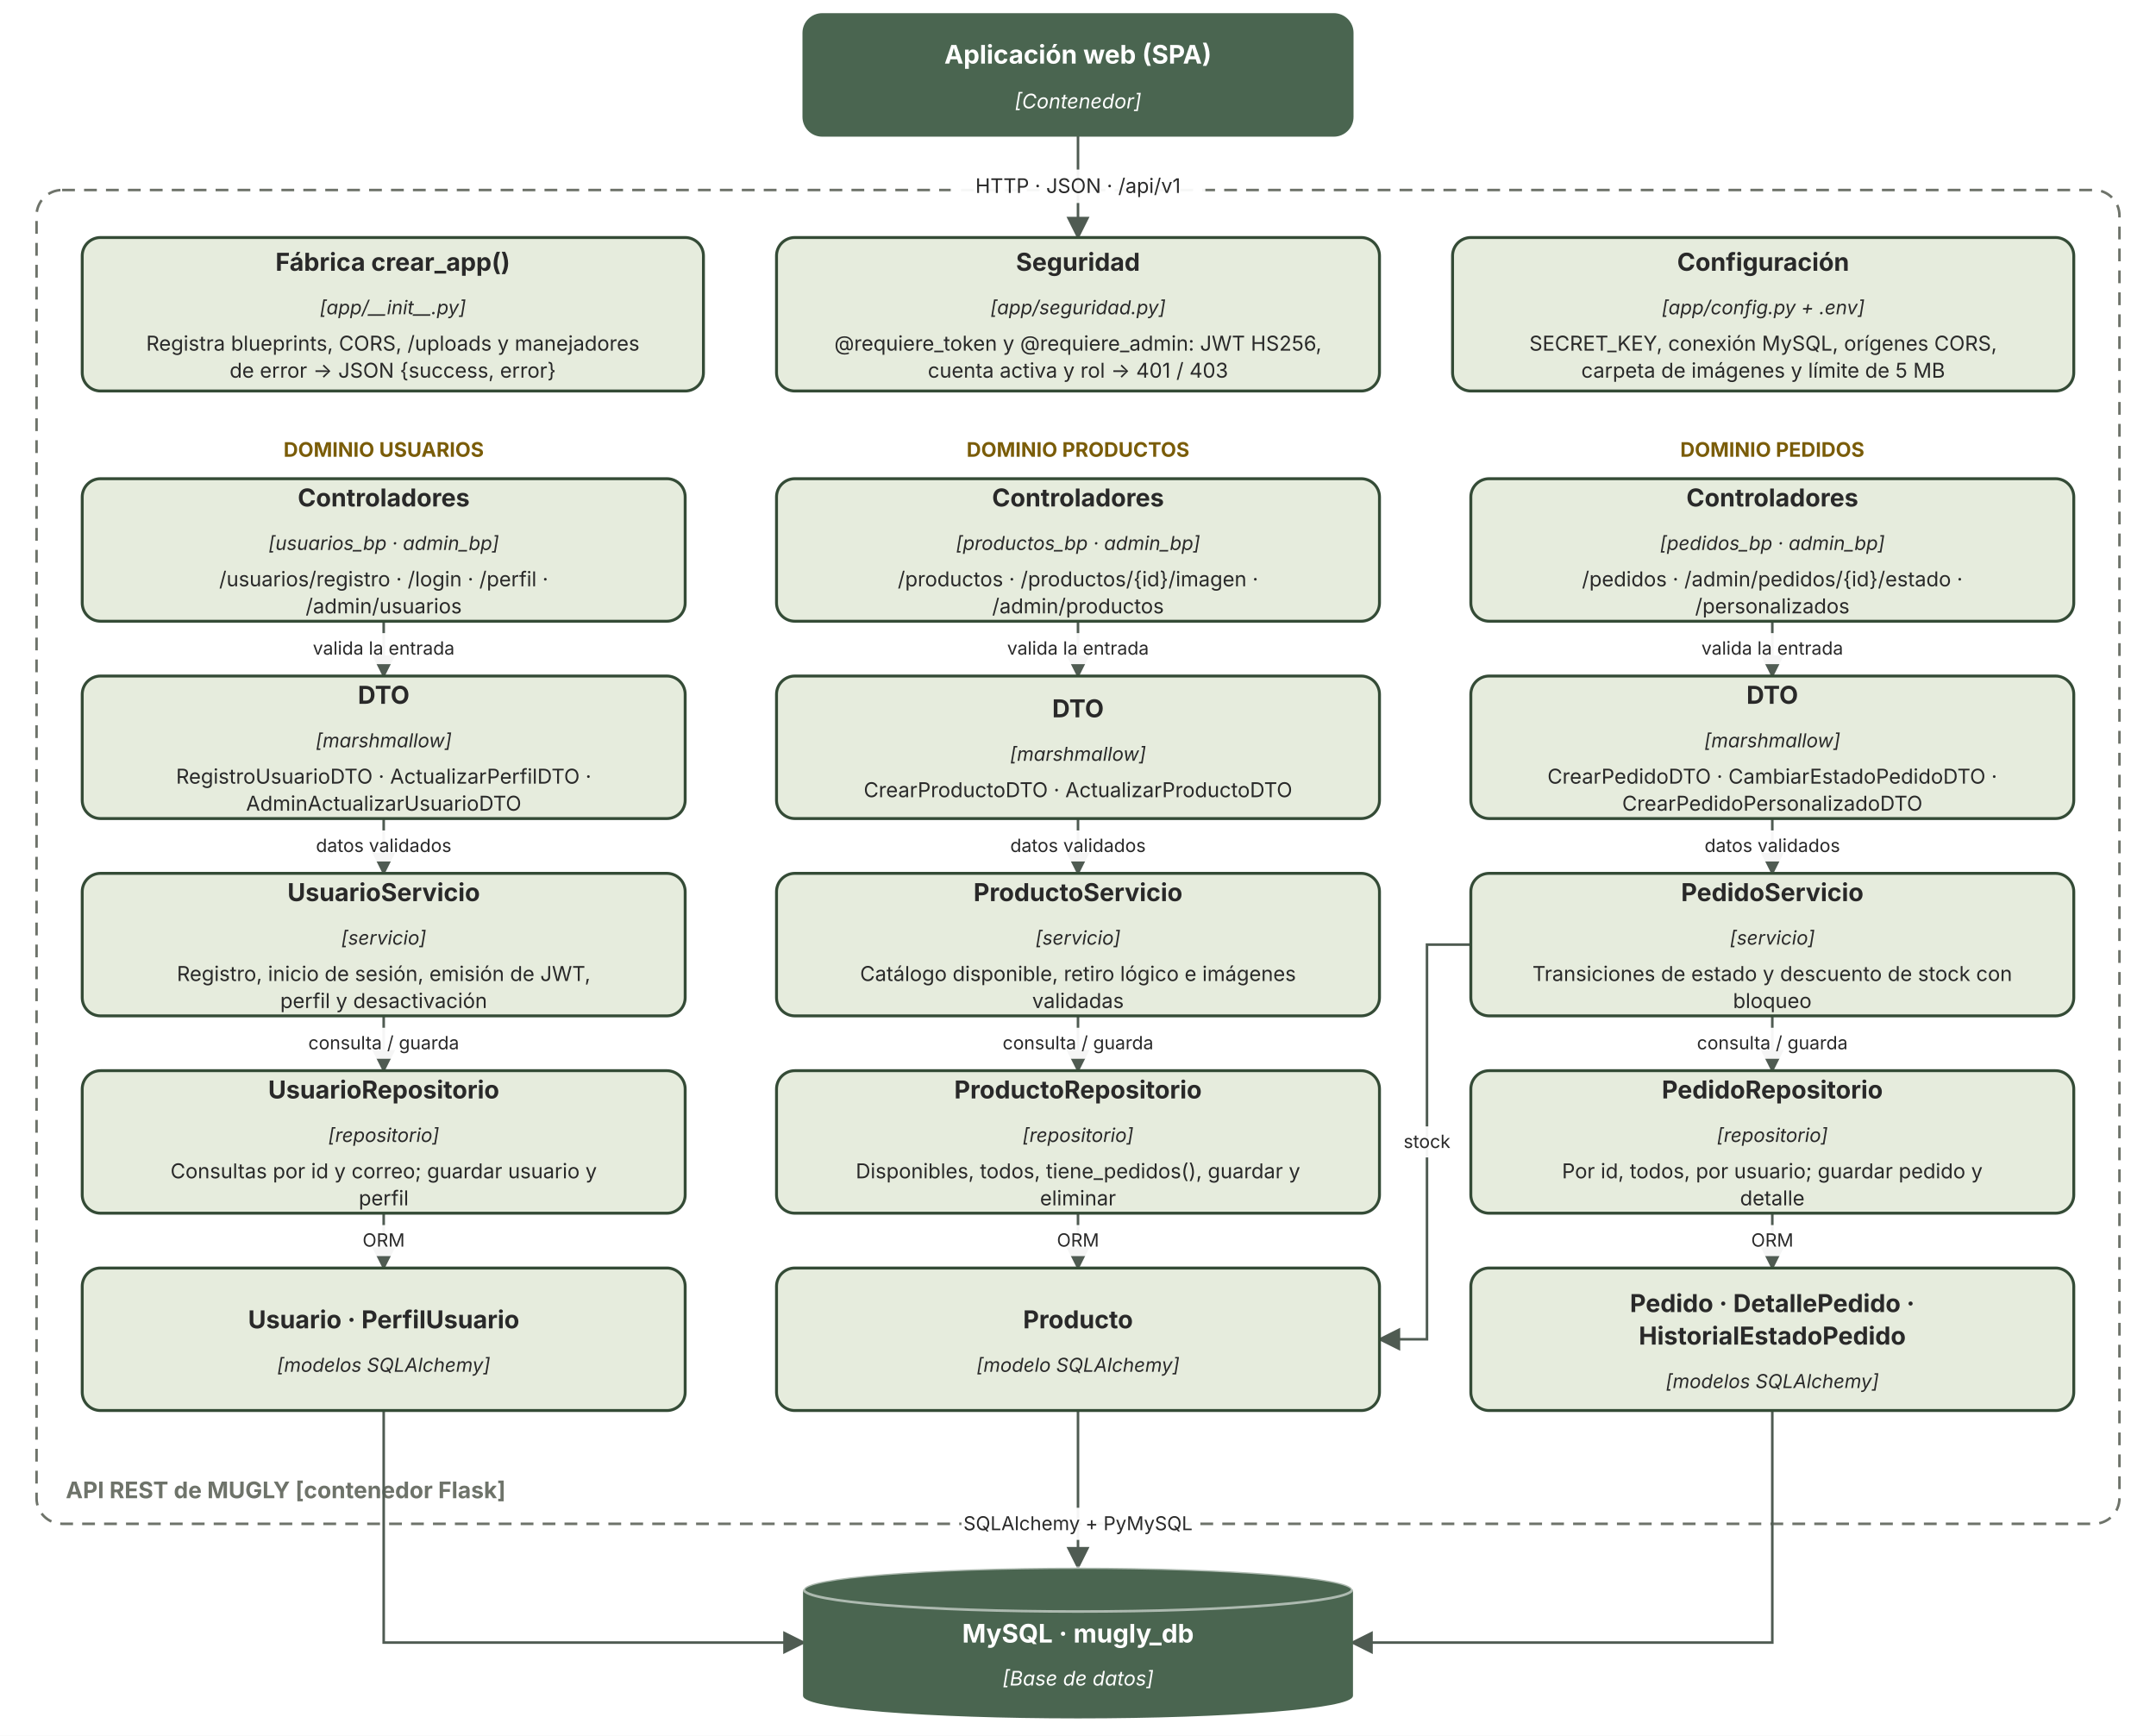
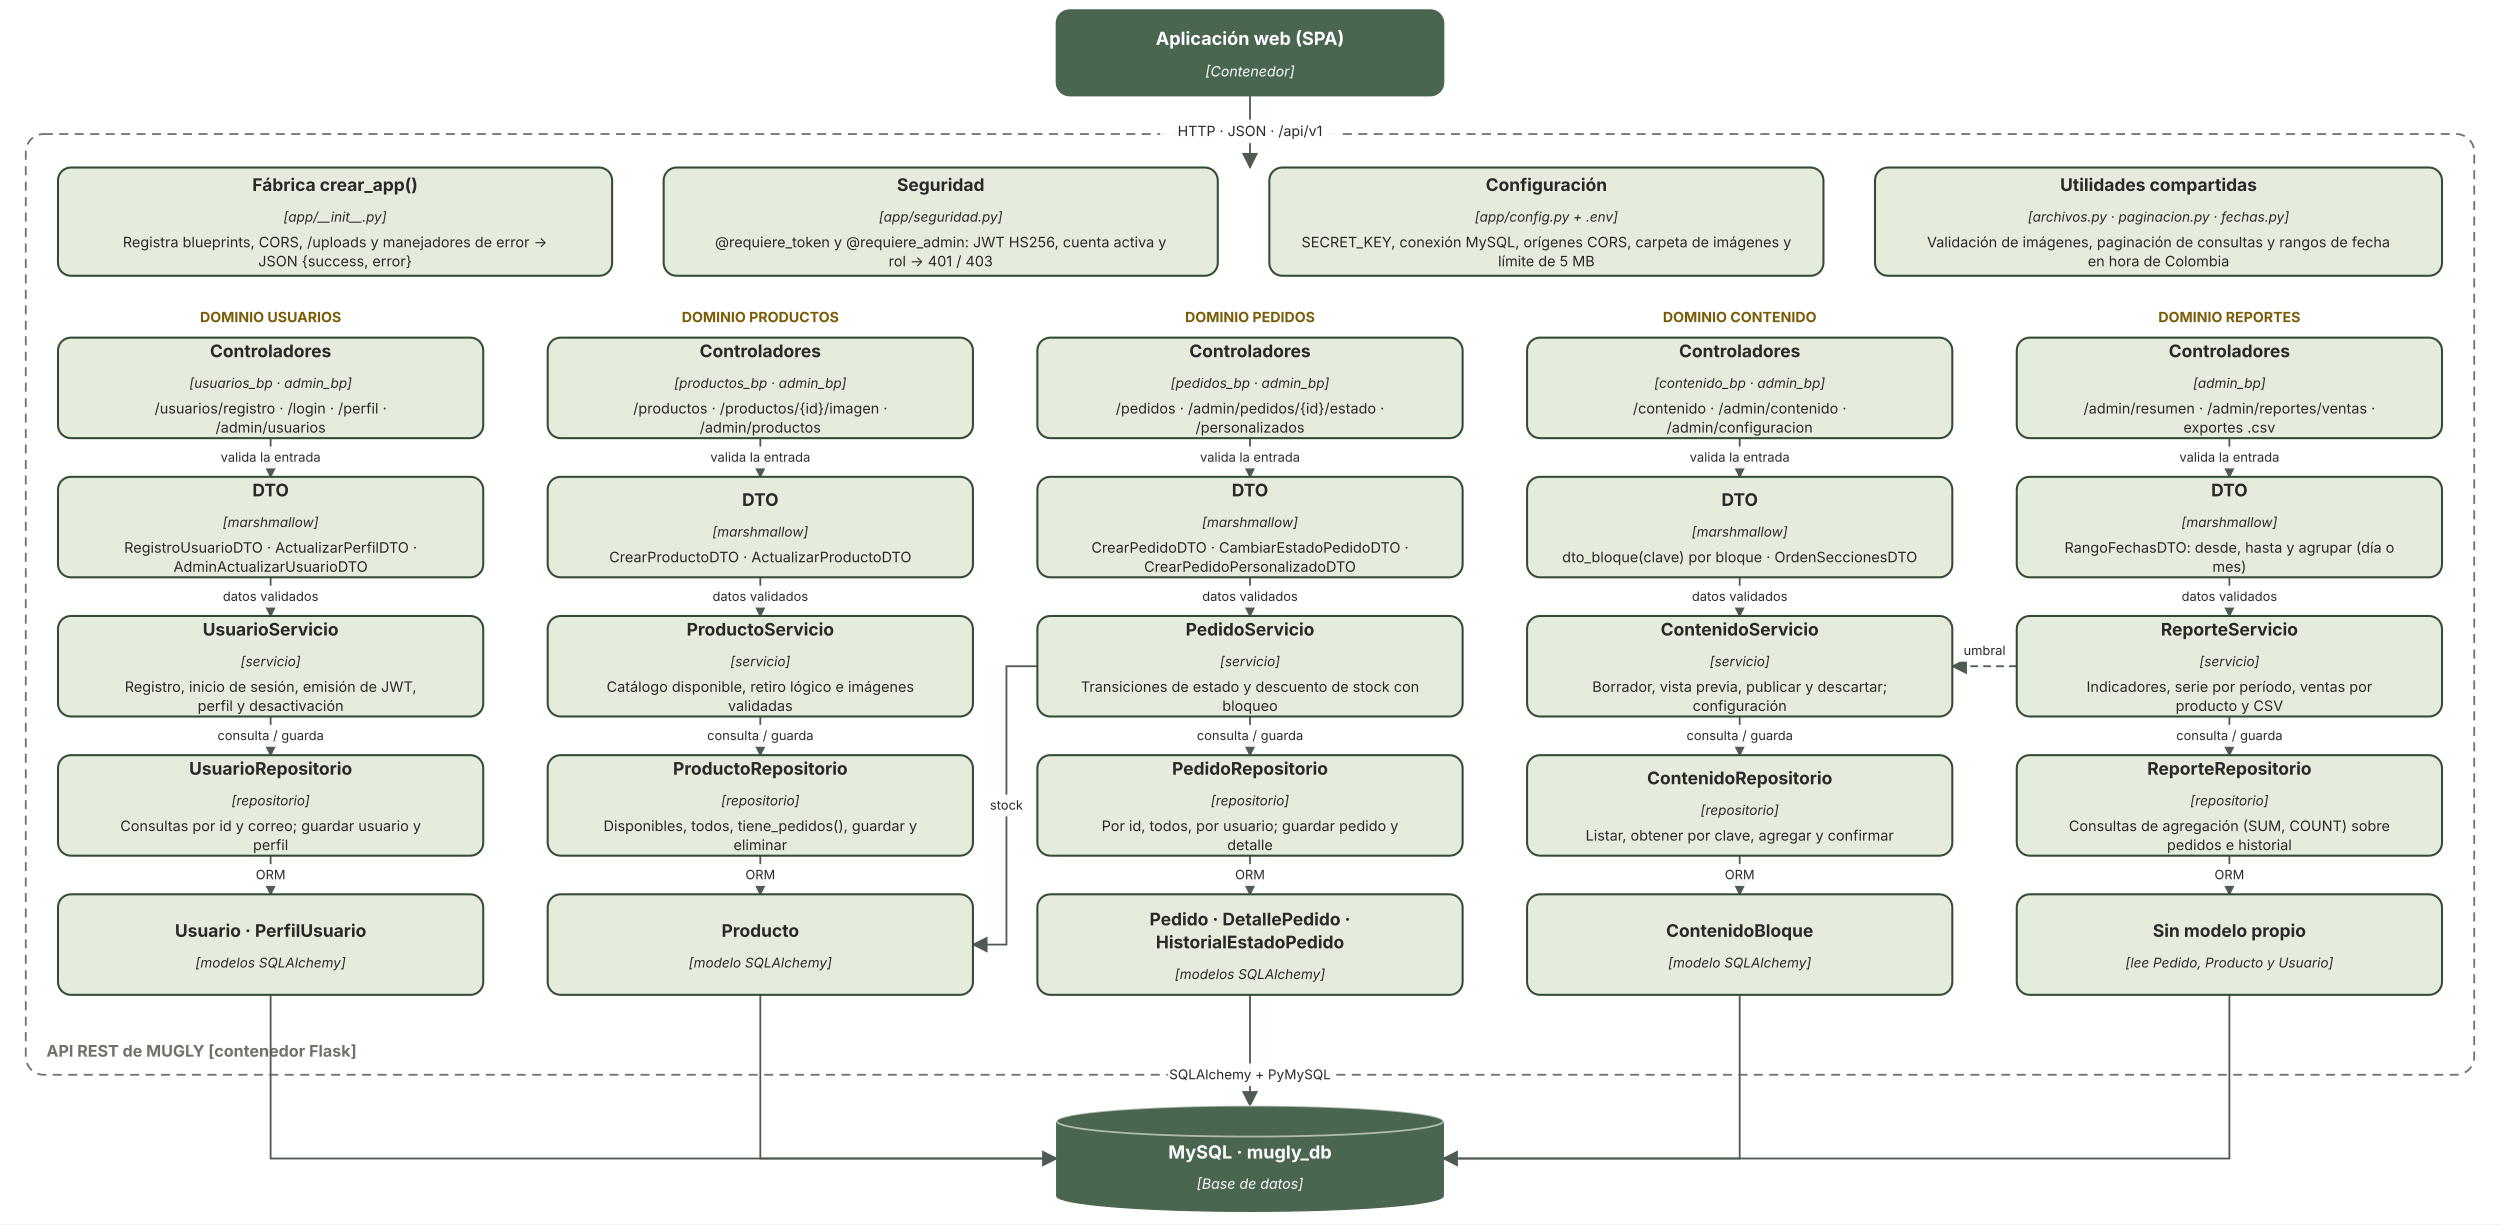
- <svg xmlns="http://www.w3.org/2000/svg" viewBox="0 0 1180 950" role="img" aria-label="C4 nivel 3: componentes de la API REST de MUGLY" font-family="Inter, 'Segoe UI', Roboto, Arial, sans-serif">
+ <svg xmlns="http://www.w3.org/2000/svg" viewBox="0 0 1940 950" role="img" aria-label="C4 nivel 3: componentes de la API REST de MUGLY" font-family="Inter, 'Segoe UI', Roboto, Arial, sans-serif">
  <defs>
    <marker id="c4_componentes-flecha" viewBox="0 0 10 10" refX="9" refY="5" markerWidth="9" markerHeight="9" orient="auto-start-reverse">
      <path d="M0,0 L10,5 L0,10 z" fill="#4F5B52" />
    </marker>
    <marker id="c4_componentes-abierta" viewBox="0 0 10 10" refX="9" refY="5" markerWidth="10" markerHeight="10" orient="auto-start-reverse">
      <path d="M0,0 L10,5 L0,10" fill="none" stroke="#4F5B52" stroke-width="1.3" />
    </marker>
    <marker id="c4_componentes-rombo" viewBox="0 0 16 10" refX="1" refY="5" markerWidth="16" markerHeight="10" orient="auto-start-reverse">
      <path d="M1,5 L8,1 L15,5 L8,9 z" fill="#4F5B52" />
    </marker>
  </defs>
-   <rect width="1180" height="950" fill="#FFFFFF" />
-   <rect x="20" y="104" width="1140" height="730" rx="14" fill="none" stroke="#6E736A" stroke-width="1.4" stroke-dasharray="7 5" />
+   <rect width="1940" height="950" fill="#FFFFFF" />
+   <rect x="20" y="104" width="1900" height="730" rx="14" fill="none" stroke="#6E736A" stroke-width="1.4" stroke-dasharray="7 5" />
  <text x="36.0" y="820.0" font-family="Inter, 'Segoe UI', Roboto, Arial, sans-serif" font-size="12.5" font-weight="700" fill="#6E736A" text-anchor="start">API REST de MUGLY [contenedor Flask]</text>
  <path d="M210.0,340 L210.0,370" fill="none" stroke="#4F5B52" stroke-width="1.4" marker-end="url(#c4_componentes-flecha)" />
  <path d="M210.0,448 L210.0,478" fill="none" stroke="#4F5B52" stroke-width="1.4" marker-end="url(#c4_componentes-flecha)" />
  <path d="M210.0,556 L210.0,586" fill="none" stroke="#4F5B52" stroke-width="1.4" marker-end="url(#c4_componentes-flecha)" />
  <path d="M210.0,664 L210.0,694" fill="none" stroke="#4F5B52" stroke-width="1.4" marker-end="url(#c4_componentes-flecha)" />
  <path d="M590.0,340 L590.0,370" fill="none" stroke="#4F5B52" stroke-width="1.4" marker-end="url(#c4_componentes-flecha)" />
  <path d="M590.0,448 L590.0,478" fill="none" stroke="#4F5B52" stroke-width="1.4" marker-end="url(#c4_componentes-flecha)" />
  <path d="M590.0,556 L590.0,586" fill="none" stroke="#4F5B52" stroke-width="1.4" marker-end="url(#c4_componentes-flecha)" />
  <path d="M590.0,664 L590.0,694" fill="none" stroke="#4F5B52" stroke-width="1.4" marker-end="url(#c4_componentes-flecha)" />
  <path d="M970.0,340 L970.0,370" fill="none" stroke="#4F5B52" stroke-width="1.4" marker-end="url(#c4_componentes-flecha)" />
  <path d="M970.0,448 L970.0,478" fill="none" stroke="#4F5B52" stroke-width="1.4" marker-end="url(#c4_componentes-flecha)" />
  <path d="M970.0,556 L970.0,586" fill="none" stroke="#4F5B52" stroke-width="1.4" marker-end="url(#c4_componentes-flecha)" />
  <path d="M970.0,664 L970.0,694" fill="none" stroke="#4F5B52" stroke-width="1.4" marker-end="url(#c4_componentes-flecha)" />
+   <path d="M1350.0,340 L1350.0,370" fill="none" stroke="#4F5B52" stroke-width="1.4" marker-end="url(#c4_componentes-flecha)" />
+   <path d="M1350.0,448 L1350.0,478" fill="none" stroke="#4F5B52" stroke-width="1.4" marker-end="url(#c4_componentes-flecha)" />
+   <path d="M1350.0,556 L1350.0,586" fill="none" stroke="#4F5B52" stroke-width="1.4" marker-end="url(#c4_componentes-flecha)" />
+   <path d="M1350.0,664 L1350.0,694" fill="none" stroke="#4F5B52" stroke-width="1.4" marker-end="url(#c4_componentes-flecha)" />
+   <path d="M1730.0,340 L1730.0,370" fill="none" stroke="#4F5B52" stroke-width="1.4" marker-end="url(#c4_componentes-flecha)" />
+   <path d="M1730.0,448 L1730.0,478" fill="none" stroke="#4F5B52" stroke-width="1.4" marker-end="url(#c4_componentes-flecha)" />
+   <path d="M1730.0,556 L1730.0,586" fill="none" stroke="#4F5B52" stroke-width="1.4" marker-end="url(#c4_componentes-flecha)" />
+   <path d="M1730.0,664 L1730.0,694" fill="none" stroke="#4F5B52" stroke-width="1.4" marker-end="url(#c4_componentes-flecha)" />
  <path d="M805,517 L781,517 L781,733 L755,733" fill="none" stroke="#4F5B52" stroke-width="1.4" marker-end="url(#c4_componentes-flecha)" />
-   <path d="M590,74 L590,130" fill="none" stroke="#4F5B52" stroke-width="1.4" marker-end="url(#c4_componentes-flecha)" />
-   <path d="M210,772 L210,899 L440,899" fill="none" stroke="#4F5B52" stroke-width="1.4" marker-end="url(#c4_componentes-flecha)" />
-   <path d="M970,772 L970,899 L740,899" fill="none" stroke="#4F5B52" stroke-width="1.4" marker-end="url(#c4_componentes-flecha)" />
-   <path d="M590,772 L590,858" fill="none" stroke="#4F5B52" stroke-width="1.4" marker-end="url(#c4_componentes-flecha)" />
-   <rect x="440" y="8" width="300" height="66" rx="10" fill="#4A6550" stroke="#4A6550" stroke-width="1.6" />
-   <rect x="45" y="130" width="340" height="84" rx="10" fill="#E6ECDD" stroke="#344B36" stroke-width="1.6" />
-   <rect x="425" y="130" width="330" height="84" rx="10" fill="#E6ECDD" stroke="#344B36" stroke-width="1.6" />
-   <rect x="795" y="130" width="340" height="84" rx="10" fill="#E6ECDD" stroke="#344B36" stroke-width="1.6" />
+   <path d="M1565,517 L1515,517" fill="none" stroke="#4F5B52" stroke-width="1.4" stroke-dasharray="6 4" marker-end="url(#c4_componentes-flecha)" />
+   <path d="M970,74 L970,130" fill="none" stroke="#4F5B52" stroke-width="1.4" marker-end="url(#c4_componentes-flecha)" />
+   <path d="M210,772 L210,899 L820,899" fill="none" stroke="#4F5B52" stroke-width="1.4" />
+   <path d="M590,772 L590,899 L820,899" fill="none" stroke="#4F5B52" stroke-width="1.4" marker-end="url(#c4_componentes-flecha)" />
+   <path d="M1350,772 L1350,899 L1120,899" fill="none" stroke="#4F5B52" stroke-width="1.4" marker-end="url(#c4_componentes-flecha)" />
+   <path d="M1730,772 L1730,899 L1120,899" fill="none" stroke="#4F5B52" stroke-width="1.4" />
+   <path d="M970,772 L970,858" fill="none" stroke="#4F5B52" stroke-width="1.4" marker-end="url(#c4_componentes-flecha)" />
+   <rect x="820" y="8" width="300" height="66" rx="10" fill="#4A6550" stroke="#4A6550" stroke-width="1.6" />
+   <rect x="45" y="130" width="430" height="84" rx="10" fill="#E6ECDD" stroke="#344B36" stroke-width="1.6" />
+   <rect x="515" y="130" width="430" height="84" rx="10" fill="#E6ECDD" stroke="#344B36" stroke-width="1.6" />
+   <rect x="985" y="130" width="430" height="84" rx="10" fill="#E6ECDD" stroke="#344B36" stroke-width="1.6" />
+   <rect x="1455" y="130" width="440" height="84" rx="10" fill="#E6ECDD" stroke="#344B36" stroke-width="1.6" />
  <rect x="45" y="262" width="330" height="78" rx="10" fill="#E6ECDD" stroke="#344B36" stroke-width="1.6" />
  <rect x="45" y="370" width="330" height="78" rx="10" fill="#E6ECDD" stroke="#344B36" stroke-width="1.6" />
  <rect x="45" y="478" width="330" height="78" rx="10" fill="#E6ECDD" stroke="#344B36" stroke-width="1.6" />
  <rect x="45" y="586" width="330" height="78" rx="10" fill="#E6ECDD" stroke="#344B36" stroke-width="1.6" />
  <rect x="45" y="694" width="330" height="78" rx="10" fill="#E6ECDD" stroke="#344B36" stroke-width="1.6" />
  <rect x="425" y="262" width="330" height="78" rx="10" fill="#E6ECDD" stroke="#344B36" stroke-width="1.6" />
  <rect x="425" y="370" width="330" height="78" rx="10" fill="#E6ECDD" stroke="#344B36" stroke-width="1.6" />
  <rect x="425" y="478" width="330" height="78" rx="10" fill="#E6ECDD" stroke="#344B36" stroke-width="1.6" />
  <rect x="425" y="586" width="330" height="78" rx="10" fill="#E6ECDD" stroke="#344B36" stroke-width="1.6" />
  <rect x="425" y="694" width="330" height="78" rx="10" fill="#E6ECDD" stroke="#344B36" stroke-width="1.6" />
  <rect x="805" y="262" width="330" height="78" rx="10" fill="#E6ECDD" stroke="#344B36" stroke-width="1.6" />
  <rect x="805" y="370" width="330" height="78" rx="10" fill="#E6ECDD" stroke="#344B36" stroke-width="1.6" />
  <rect x="805" y="478" width="330" height="78" rx="10" fill="#E6ECDD" stroke="#344B36" stroke-width="1.6" />
  <rect x="805" y="586" width="330" height="78" rx="10" fill="#E6ECDD" stroke="#344B36" stroke-width="1.6" />
  <rect x="805" y="694" width="330" height="78" rx="10" fill="#E6ECDD" stroke="#344B36" stroke-width="1.6" />
-   <path d="M440,870 a150.0,12 0 0,0 300,0 v58 a150.0,12 0 0,1 -300,0 z" fill="#4A6550" stroke="#4A6550" />
-   <ellipse cx="590.0" cy="870" rx="150.0" ry="12" fill="#4A6550" stroke="#FFFFFF" stroke-opacity=".55" stroke-width="1.4" />
-   <text x="590.0" y="34.8" font-family="Inter, 'Segoe UI', Roboto, Arial, sans-serif" font-size="14" font-weight="700" fill="#FFFFFF" text-anchor="middle">Aplicación web (SPA)</text>
-   <text x="590.0" y="59.3" font-family="Inter, 'Segoe UI', Roboto, Arial, sans-serif" font-size="11" font-weight="400" fill="#FFFFFF" text-anchor="middle" font-style="italic">[Contenedor]</text>
-   <text x="215.0" y="148.2" font-family="Inter, 'Segoe UI', Roboto, Arial, sans-serif" font-size="13.5" font-weight="700" fill="#292929" text-anchor="middle">Fábrica crear_app()</text>
-   <text x="215.0" y="172.0" font-family="Inter, 'Segoe UI', Roboto, Arial, sans-serif" font-size="10.5" font-weight="400" fill="#292929" text-anchor="middle" font-style="italic">[app/__init__.py]</text>
-   <text x="215.0" y="191.9" font-family="Inter, 'Segoe UI', Roboto, Arial, sans-serif" font-size="11.2" font-weight="400" fill="#292929" text-anchor="middle">Registra blueprints, CORS, /uploads y manejadores</text>
-   <text x="215.0" y="206.7" font-family="Inter, 'Segoe UI', Roboto, Arial, sans-serif" font-size="11.2" font-weight="400" fill="#292929" text-anchor="middle">de error → JSON {success, error}</text>
-   <text x="590.0" y="148.2" font-family="Inter, 'Segoe UI', Roboto, Arial, sans-serif" font-size="13.5" font-weight="700" fill="#292929" text-anchor="middle">Seguridad</text>
-   <text x="590.0" y="172.0" font-family="Inter, 'Segoe UI', Roboto, Arial, sans-serif" font-size="10.5" font-weight="400" fill="#292929" text-anchor="middle" font-style="italic">[app/seguridad.py]</text>
-   <text x="590.0" y="191.9" font-family="Inter, 'Segoe UI', Roboto, Arial, sans-serif" font-size="11.2" font-weight="400" fill="#292929" text-anchor="middle">@requiere_token y @requiere_admin: JWT HS256,</text>
-   <text x="590.0" y="206.7" font-family="Inter, 'Segoe UI', Roboto, Arial, sans-serif" font-size="11.2" font-weight="400" fill="#292929" text-anchor="middle">cuenta activa y rol → 401 / 403</text>
-   <text x="965.0" y="148.2" font-family="Inter, 'Segoe UI', Roboto, Arial, sans-serif" font-size="13.5" font-weight="700" fill="#292929" text-anchor="middle">Configuración</text>
-   <text x="965.0" y="172.0" font-family="Inter, 'Segoe UI', Roboto, Arial, sans-serif" font-size="10.5" font-weight="400" fill="#292929" text-anchor="middle" font-style="italic">[app/config.py + .env]</text>
-   <text x="965.0" y="191.9" font-family="Inter, 'Segoe UI', Roboto, Arial, sans-serif" font-size="11.2" font-weight="400" fill="#292929" text-anchor="middle">SECRET_KEY, conexión MySQL, orígenes CORS,</text>
-   <text x="965.0" y="206.7" font-family="Inter, 'Segoe UI', Roboto, Arial, sans-serif" font-size="11.2" font-weight="400" fill="#292929" text-anchor="middle">carpeta de imágenes y límite de 5 MB</text>
+   <rect x="1185" y="262" width="330" height="78" rx="10" fill="#E6ECDD" stroke="#344B36" stroke-width="1.6" />
+   <rect x="1185" y="370" width="330" height="78" rx="10" fill="#E6ECDD" stroke="#344B36" stroke-width="1.6" />
+   <rect x="1185" y="478" width="330" height="78" rx="10" fill="#E6ECDD" stroke="#344B36" stroke-width="1.6" />
+   <rect x="1185" y="586" width="330" height="78" rx="10" fill="#E6ECDD" stroke="#344B36" stroke-width="1.6" />
+   <rect x="1185" y="694" width="330" height="78" rx="10" fill="#E6ECDD" stroke="#344B36" stroke-width="1.6" />
+   <rect x="1565" y="262" width="330" height="78" rx="10" fill="#E6ECDD" stroke="#344B36" stroke-width="1.6" />
+   <rect x="1565" y="370" width="330" height="78" rx="10" fill="#E6ECDD" stroke="#344B36" stroke-width="1.6" />
+   <rect x="1565" y="478" width="330" height="78" rx="10" fill="#E6ECDD" stroke="#344B36" stroke-width="1.6" />
+   <rect x="1565" y="586" width="330" height="78" rx="10" fill="#E6ECDD" stroke="#344B36" stroke-width="1.6" />
+   <rect x="1565" y="694" width="330" height="78" rx="10" fill="#E6ECDD" stroke="#344B36" stroke-width="1.6" />
+   <path d="M820,870 a150.0,12 0 0,0 300,0 v58 a150.0,12 0 0,1 -300,0 z" fill="#4A6550" stroke="#4A6550" />
+   <ellipse cx="970.0" cy="870" rx="150.0" ry="12" fill="#4A6550" stroke="#FFFFFF" stroke-opacity=".55" stroke-width="1.4" />
+   <text x="970.0" y="34.8" font-family="Inter, 'Segoe UI', Roboto, Arial, sans-serif" font-size="14" font-weight="700" fill="#FFFFFF" text-anchor="middle">Aplicación web (SPA)</text>
+   <text x="970.0" y="59.3" font-family="Inter, 'Segoe UI', Roboto, Arial, sans-serif" font-size="11" font-weight="400" fill="#FFFFFF" text-anchor="middle" font-style="italic">[Contenedor]</text>
+   <text x="260.0" y="148.2" font-family="Inter, 'Segoe UI', Roboto, Arial, sans-serif" font-size="13.5" font-weight="700" fill="#292929" text-anchor="middle">Fábrica crear_app()</text>
+   <text x="260.0" y="172.0" font-family="Inter, 'Segoe UI', Roboto, Arial, sans-serif" font-size="10.5" font-weight="400" fill="#292929" text-anchor="middle" font-style="italic">[app/__init__.py]</text>
+   <text x="260.0" y="191.9" font-family="Inter, 'Segoe UI', Roboto, Arial, sans-serif" font-size="11.2" font-weight="400" fill="#292929" text-anchor="middle">Registra blueprints, CORS, /uploads y manejadores de error →</text>
+   <text x="260.0" y="206.7" font-family="Inter, 'Segoe UI', Roboto, Arial, sans-serif" font-size="11.2" font-weight="400" fill="#292929" text-anchor="middle">JSON {success, error}</text>
+   <text x="730.0" y="148.2" font-family="Inter, 'Segoe UI', Roboto, Arial, sans-serif" font-size="13.5" font-weight="700" fill="#292929" text-anchor="middle">Seguridad</text>
+   <text x="730.0" y="172.0" font-family="Inter, 'Segoe UI', Roboto, Arial, sans-serif" font-size="10.5" font-weight="400" fill="#292929" text-anchor="middle" font-style="italic">[app/seguridad.py]</text>
+   <text x="730.0" y="191.9" font-family="Inter, 'Segoe UI', Roboto, Arial, sans-serif" font-size="11.2" font-weight="400" fill="#292929" text-anchor="middle">@requiere_token y @requiere_admin: JWT HS256, cuenta activa y</text>
+   <text x="730.0" y="206.7" font-family="Inter, 'Segoe UI', Roboto, Arial, sans-serif" font-size="11.2" font-weight="400" fill="#292929" text-anchor="middle">rol → 401 / 403</text>
+   <text x="1200.0" y="148.2" font-family="Inter, 'Segoe UI', Roboto, Arial, sans-serif" font-size="13.5" font-weight="700" fill="#292929" text-anchor="middle">Configuración</text>
+   <text x="1200.0" y="172.0" font-family="Inter, 'Segoe UI', Roboto, Arial, sans-serif" font-size="10.5" font-weight="400" fill="#292929" text-anchor="middle" font-style="italic">[app/config.py + .env]</text>
+   <text x="1200.0" y="191.9" font-family="Inter, 'Segoe UI', Roboto, Arial, sans-serif" font-size="11.2" font-weight="400" fill="#292929" text-anchor="middle">SECRET_KEY, conexión MySQL, orígenes CORS, carpeta de imágenes y</text>
+   <text x="1200.0" y="206.7" font-family="Inter, 'Segoe UI', Roboto, Arial, sans-serif" font-size="11.2" font-weight="400" fill="#292929" text-anchor="middle">límite de 5 MB</text>
+   <text x="1675.0" y="148.2" font-family="Inter, 'Segoe UI', Roboto, Arial, sans-serif" font-size="13.5" font-weight="700" fill="#292929" text-anchor="middle">Utilidades compartidas</text>
+   <text x="1675.0" y="172.0" font-family="Inter, 'Segoe UI', Roboto, Arial, sans-serif" font-size="10.5" font-weight="400" fill="#292929" text-anchor="middle" font-style="italic">[archivos.py · paginacion.py · fechas.py]</text>
+   <text x="1675.0" y="191.9" font-family="Inter, 'Segoe UI', Roboto, Arial, sans-serif" font-size="11.2" font-weight="400" fill="#292929" text-anchor="middle">Validación de imágenes, paginación de consultas y rangos de fecha</text>
+   <text x="1675.0" y="206.7" font-family="Inter, 'Segoe UI', Roboto, Arial, sans-serif" font-size="11.2" font-weight="400" fill="#292929" text-anchor="middle">en hora de Colombia</text>
  <text x="210.0" y="250.0" font-family="Inter, 'Segoe UI', Roboto, Arial, sans-serif" font-size="11" font-weight="700" fill="#7A5C08" text-anchor="middle">DOMINIO USUARIOS</text>
  <text x="210.0" y="277.2" font-family="Inter, 'Segoe UI', Roboto, Arial, sans-serif" font-size="13.5" font-weight="700" fill="#292929" text-anchor="middle">Controladores</text>
  <text x="210.0" y="301.0" font-family="Inter, 'Segoe UI', Roboto, Arial, sans-serif" font-size="10.5" font-weight="400" fill="#292929" text-anchor="middle" font-style="italic">[usuarios_bp · admin_bp]</text>
  <text x="210.0" y="320.9" font-family="Inter, 'Segoe UI', Roboto, Arial, sans-serif" font-size="11.2" font-weight="400" fill="#292929" text-anchor="middle">/usuarios/registro · /login · /perfil ·</text>
  <text x="210.0" y="335.7" font-family="Inter, 'Segoe UI', Roboto, Arial, sans-serif" font-size="11.2" font-weight="400" fill="#292929" text-anchor="middle">/admin/usuarios</text>
  <rect x="157.4" y="346.5" width="105.2" height="17.0" rx="4" fill="#FFFFFF" fill-opacity=".94" />
  <text x="210.0" y="358.3" font-family="Inter, 'Segoe UI', Roboto, Arial, sans-serif" font-size="10" font-weight="400" fill="#292929" text-anchor="middle">valida la entrada</text>
  <text x="210.0" y="385.2" font-family="Inter, 'Segoe UI', Roboto, Arial, sans-serif" font-size="13.5" font-weight="700" fill="#292929" text-anchor="middle">DTO</text>
  <text x="210.0" y="409.0" font-family="Inter, 'Segoe UI', Roboto, Arial, sans-serif" font-size="10.5" font-weight="400" fill="#292929" text-anchor="middle" font-style="italic">[marshmallow]</text>
  <text x="210.0" y="428.9" font-family="Inter, 'Segoe UI', Roboto, Arial, sans-serif" font-size="11.2" font-weight="400" fill="#292929" text-anchor="middle">RegistroUsuarioDTO · ActualizarPerfilDTO ·</text>
  <text x="210.0" y="443.7" font-family="Inter, 'Segoe UI', Roboto, Arial, sans-serif" font-size="11.2" font-weight="400" fill="#292929" text-anchor="middle">AdminActualizarUsuarioDTO</text>
  <rect x="163.0" y="454.5" width="94.0" height="17.0" rx="4" fill="#FFFFFF" fill-opacity=".94" />
  <text x="210.0" y="466.3" font-family="Inter, 'Segoe UI', Roboto, Arial, sans-serif" font-size="10" font-weight="400" fill="#292929" text-anchor="middle">datos validados</text>
  <text x="210.0" y="493.2" font-family="Inter, 'Segoe UI', Roboto, Arial, sans-serif" font-size="13.5" font-weight="700" fill="#292929" text-anchor="middle">UsuarioServicio</text>
  <text x="210.0" y="517.0" font-family="Inter, 'Segoe UI', Roboto, Arial, sans-serif" font-size="10.5" font-weight="400" fill="#292929" text-anchor="middle" font-style="italic">[servicio]</text>
  <text x="210.0" y="536.9" font-family="Inter, 'Segoe UI', Roboto, Arial, sans-serif" font-size="11.2" font-weight="400" fill="#292929" text-anchor="middle">Registro, inicio de sesión, emisión de JWT,</text>
  <text x="210.0" y="551.7" font-family="Inter, 'Segoe UI', Roboto, Arial, sans-serif" font-size="11.2" font-weight="400" fill="#292929" text-anchor="middle">perfil y desactivación</text>
  <rect x="157.4" y="562.5" width="105.2" height="17.0" rx="4" fill="#FFFFFF" fill-opacity=".94" />
  <text x="210.0" y="574.3" font-family="Inter, 'Segoe UI', Roboto, Arial, sans-serif" font-size="10" font-weight="400" fill="#292929" text-anchor="middle">consulta / guarda</text>
  <text x="210.0" y="601.2" font-family="Inter, 'Segoe UI', Roboto, Arial, sans-serif" font-size="13.5" font-weight="700" fill="#292929" text-anchor="middle">UsuarioRepositorio</text>
  <text x="210.0" y="625.0" font-family="Inter, 'Segoe UI', Roboto, Arial, sans-serif" font-size="10.5" font-weight="400" fill="#292929" text-anchor="middle" font-style="italic">[repositorio]</text>
  <text x="210.0" y="644.9" font-family="Inter, 'Segoe UI', Roboto, Arial, sans-serif" font-size="11.2" font-weight="400" fill="#292929" text-anchor="middle">Consultas por id y correo; guardar usuario y</text>
  <text x="210.0" y="659.7" font-family="Inter, 'Segoe UI', Roboto, Arial, sans-serif" font-size="11.2" font-weight="400" fill="#292929" text-anchor="middle">perfil</text>
  <rect x="196.6" y="670.5" width="26.8" height="17.0" rx="4" fill="#FFFFFF" fill-opacity=".94" />
  <text x="210.0" y="682.3" font-family="Inter, 'Segoe UI', Roboto, Arial, sans-serif" font-size="10" font-weight="400" fill="#292929" text-anchor="middle">ORM</text>
  <text x="210.0" y="727.0" font-family="Inter, 'Segoe UI', Roboto, Arial, sans-serif" font-size="13.5" font-weight="700" fill="#292929" text-anchor="middle">Usuario · PerfilUsuario</text>
  <text x="210.0" y="750.8" font-family="Inter, 'Segoe UI', Roboto, Arial, sans-serif" font-size="10.5" font-weight="400" fill="#292929" text-anchor="middle" font-style="italic">[modelos SQLAlchemy]</text>
  <text x="590.0" y="250.0" font-family="Inter, 'Segoe UI', Roboto, Arial, sans-serif" font-size="11" font-weight="700" fill="#7A5C08" text-anchor="middle">DOMINIO PRODUCTOS</text>
  <text x="590.0" y="277.2" font-family="Inter, 'Segoe UI', Roboto, Arial, sans-serif" font-size="13.5" font-weight="700" fill="#292929" text-anchor="middle">Controladores</text>
  <text x="590.0" y="301.0" font-family="Inter, 'Segoe UI', Roboto, Arial, sans-serif" font-size="10.5" font-weight="400" fill="#292929" text-anchor="middle" font-style="italic">[productos_bp · admin_bp]</text>
  <text x="590.0" y="320.9" font-family="Inter, 'Segoe UI', Roboto, Arial, sans-serif" font-size="11.2" font-weight="400" fill="#292929" text-anchor="middle">/productos · /productos/{id}/imagen ·</text>
  <text x="590.0" y="335.7" font-family="Inter, 'Segoe UI', Roboto, Arial, sans-serif" font-size="11.2" font-weight="400" fill="#292929" text-anchor="middle">/admin/productos</text>
  <rect x="537.4" y="346.5" width="105.2" height="17.0" rx="4" fill="#FFFFFF" fill-opacity=".94" />
  <text x="590.0" y="358.3" font-family="Inter, 'Segoe UI', Roboto, Arial, sans-serif" font-size="10" font-weight="400" fill="#292929" text-anchor="middle">valida la entrada</text>
  <text x="590.0" y="392.6" font-family="Inter, 'Segoe UI', Roboto, Arial, sans-serif" font-size="13.5" font-weight="700" fill="#292929" text-anchor="middle">DTO</text>
  <text x="590.0" y="416.4" font-family="Inter, 'Segoe UI', Roboto, Arial, sans-serif" font-size="10.5" font-weight="400" fill="#292929" text-anchor="middle" font-style="italic">[marshmallow]</text>
  <text x="590.0" y="436.3" font-family="Inter, 'Segoe UI', Roboto, Arial, sans-serif" font-size="11.2" font-weight="400" fill="#292929" text-anchor="middle">CrearProductoDTO · ActualizarProductoDTO</text>
  <rect x="543.0" y="454.5" width="94.0" height="17.0" rx="4" fill="#FFFFFF" fill-opacity=".94" />
  <text x="590.0" y="466.3" font-family="Inter, 'Segoe UI', Roboto, Arial, sans-serif" font-size="10" font-weight="400" fill="#292929" text-anchor="middle">datos validados</text>
  <text x="590.0" y="493.2" font-family="Inter, 'Segoe UI', Roboto, Arial, sans-serif" font-size="13.5" font-weight="700" fill="#292929" text-anchor="middle">ProductoServicio</text>
  <text x="590.0" y="517.0" font-family="Inter, 'Segoe UI', Roboto, Arial, sans-serif" font-size="10.5" font-weight="400" fill="#292929" text-anchor="middle" font-style="italic">[servicio]</text>
  <text x="590.0" y="536.9" font-family="Inter, 'Segoe UI', Roboto, Arial, sans-serif" font-size="11.2" font-weight="400" fill="#292929" text-anchor="middle">Catálogo disponible, retiro lógico e imágenes</text>
  <text x="590.0" y="551.7" font-family="Inter, 'Segoe UI', Roboto, Arial, sans-serif" font-size="11.2" font-weight="400" fill="#292929" text-anchor="middle">validadas</text>
  <rect x="537.4" y="562.5" width="105.2" height="17.0" rx="4" fill="#FFFFFF" fill-opacity=".94" />
  <text x="590.0" y="574.3" font-family="Inter, 'Segoe UI', Roboto, Arial, sans-serif" font-size="10" font-weight="400" fill="#292929" text-anchor="middle">consulta / guarda</text>
  <text x="590.0" y="601.2" font-family="Inter, 'Segoe UI', Roboto, Arial, sans-serif" font-size="13.5" font-weight="700" fill="#292929" text-anchor="middle">ProductoRepositorio</text>
  <text x="590.0" y="625.0" font-family="Inter, 'Segoe UI', Roboto, Arial, sans-serif" font-size="10.5" font-weight="400" fill="#292929" text-anchor="middle" font-style="italic">[repositorio]</text>
  <text x="590.0" y="644.9" font-family="Inter, 'Segoe UI', Roboto, Arial, sans-serif" font-size="11.2" font-weight="400" fill="#292929" text-anchor="middle">Disponibles, todos, tiene_pedidos(), guardar y</text>
  <text x="590.0" y="659.7" font-family="Inter, 'Segoe UI', Roboto, Arial, sans-serif" font-size="11.2" font-weight="400" fill="#292929" text-anchor="middle">eliminar</text>
  <rect x="576.6" y="670.5" width="26.8" height="17.0" rx="4" fill="#FFFFFF" fill-opacity=".94" />
  <text x="590.0" y="682.3" font-family="Inter, 'Segoe UI', Roboto, Arial, sans-serif" font-size="10" font-weight="400" fill="#292929" text-anchor="middle">ORM</text>
  <text x="590.0" y="727.0" font-family="Inter, 'Segoe UI', Roboto, Arial, sans-serif" font-size="13.5" font-weight="700" fill="#292929" text-anchor="middle">Producto</text>
  <text x="590.0" y="750.8" font-family="Inter, 'Segoe UI', Roboto, Arial, sans-serif" font-size="10.5" font-weight="400" fill="#292929" text-anchor="middle" font-style="italic">[modelo SQLAlchemy]</text>
  <text x="970.0" y="250.0" font-family="Inter, 'Segoe UI', Roboto, Arial, sans-serif" font-size="11" font-weight="700" fill="#7A5C08" text-anchor="middle">DOMINIO PEDIDOS</text>
  <text x="970.0" y="277.2" font-family="Inter, 'Segoe UI', Roboto, Arial, sans-serif" font-size="13.5" font-weight="700" fill="#292929" text-anchor="middle">Controladores</text>
  <text x="970.0" y="301.0" font-family="Inter, 'Segoe UI', Roboto, Arial, sans-serif" font-size="10.5" font-weight="400" fill="#292929" text-anchor="middle" font-style="italic">[pedidos_bp · admin_bp]</text>
  <text x="970.0" y="320.9" font-family="Inter, 'Segoe UI', Roboto, Arial, sans-serif" font-size="11.2" font-weight="400" fill="#292929" text-anchor="middle">/pedidos · /admin/pedidos/{id}/estado ·</text>
  <text x="970.0" y="335.7" font-family="Inter, 'Segoe UI', Roboto, Arial, sans-serif" font-size="11.2" font-weight="400" fill="#292929" text-anchor="middle">/personalizados</text>
  <rect x="917.4" y="346.5" width="105.2" height="17.0" rx="4" fill="#FFFFFF" fill-opacity=".94" />
  <text x="970.0" y="358.3" font-family="Inter, 'Segoe UI', Roboto, Arial, sans-serif" font-size="10" font-weight="400" fill="#292929" text-anchor="middle">valida la entrada</text>
  <text x="970.0" y="385.2" font-family="Inter, 'Segoe UI', Roboto, Arial, sans-serif" font-size="13.5" font-weight="700" fill="#292929" text-anchor="middle">DTO</text>
  <text x="970.0" y="409.0" font-family="Inter, 'Segoe UI', Roboto, Arial, sans-serif" font-size="10.5" font-weight="400" fill="#292929" text-anchor="middle" font-style="italic">[marshmallow]</text>
  <text x="970.0" y="428.9" font-family="Inter, 'Segoe UI', Roboto, Arial, sans-serif" font-size="11.2" font-weight="400" fill="#292929" text-anchor="middle">CrearPedidoDTO · CambiarEstadoPedidoDTO ·</text>
  <text x="970.0" y="443.7" font-family="Inter, 'Segoe UI', Roboto, Arial, sans-serif" font-size="11.2" font-weight="400" fill="#292929" text-anchor="middle">CrearPedidoPersonalizadoDTO</text>
  <rect x="923.0" y="454.5" width="94.0" height="17.0" rx="4" fill="#FFFFFF" fill-opacity=".94" />
  <text x="970.0" y="466.3" font-family="Inter, 'Segoe UI', Roboto, Arial, sans-serif" font-size="10" font-weight="400" fill="#292929" text-anchor="middle">datos validados</text>
  <text x="970.0" y="493.2" font-family="Inter, 'Segoe UI', Roboto, Arial, sans-serif" font-size="13.5" font-weight="700" fill="#292929" text-anchor="middle">PedidoServicio</text>
  <text x="970.0" y="517.0" font-family="Inter, 'Segoe UI', Roboto, Arial, sans-serif" font-size="10.5" font-weight="400" fill="#292929" text-anchor="middle" font-style="italic">[servicio]</text>
  <text x="970.0" y="536.9" font-family="Inter, 'Segoe UI', Roboto, Arial, sans-serif" font-size="11.2" font-weight="400" fill="#292929" text-anchor="middle">Transiciones de estado y descuento de stock con</text>
  <text x="970.0" y="551.7" font-family="Inter, 'Segoe UI', Roboto, Arial, sans-serif" font-size="11.2" font-weight="400" fill="#292929" text-anchor="middle">bloqueo</text>
  <rect x="917.4" y="562.5" width="105.2" height="17.0" rx="4" fill="#FFFFFF" fill-opacity=".94" />
  <text x="970.0" y="574.3" font-family="Inter, 'Segoe UI', Roboto, Arial, sans-serif" font-size="10" font-weight="400" fill="#292929" text-anchor="middle">consulta / guarda</text>
  <text x="970.0" y="601.2" font-family="Inter, 'Segoe UI', Roboto, Arial, sans-serif" font-size="13.5" font-weight="700" fill="#292929" text-anchor="middle">PedidoRepositorio</text>
  <text x="970.0" y="625.0" font-family="Inter, 'Segoe UI', Roboto, Arial, sans-serif" font-size="10.5" font-weight="400" fill="#292929" text-anchor="middle" font-style="italic">[repositorio]</text>
  <text x="970.0" y="644.9" font-family="Inter, 'Segoe UI', Roboto, Arial, sans-serif" font-size="11.2" font-weight="400" fill="#292929" text-anchor="middle">Por id, todos, por usuario; guardar pedido y</text>
  <text x="970.0" y="659.7" font-family="Inter, 'Segoe UI', Roboto, Arial, sans-serif" font-size="11.2" font-weight="400" fill="#292929" text-anchor="middle">detalle</text>
  <rect x="956.6" y="670.5" width="26.8" height="17.0" rx="4" fill="#FFFFFF" fill-opacity=".94" />
  <text x="970.0" y="682.3" font-family="Inter, 'Segoe UI', Roboto, Arial, sans-serif" font-size="10" font-weight="400" fill="#292929" text-anchor="middle">ORM</text>
  <text x="970.0" y="718.1" font-family="Inter, 'Segoe UI', Roboto, Arial, sans-serif" font-size="13.5" font-weight="700" fill="#292929" text-anchor="middle">Pedido · DetallePedido ·</text>
  <text x="970.0" y="735.9" font-family="Inter, 'Segoe UI', Roboto, Arial, sans-serif" font-size="13.5" font-weight="700" fill="#292929" text-anchor="middle">HistorialEstadoPedido</text>
  <text x="970.0" y="759.7" font-family="Inter, 'Segoe UI', Roboto, Arial, sans-serif" font-size="10.5" font-weight="400" fill="#292929" text-anchor="middle" font-style="italic">[modelos SQLAlchemy]</text>
+   <text x="1350.0" y="250.0" font-family="Inter, 'Segoe UI', Roboto, Arial, sans-serif" font-size="11" font-weight="700" fill="#7A5C08" text-anchor="middle">DOMINIO CONTENIDO</text>
+   <text x="1350.0" y="277.2" font-family="Inter, 'Segoe UI', Roboto, Arial, sans-serif" font-size="13.5" font-weight="700" fill="#292929" text-anchor="middle">Controladores</text>
+   <text x="1350.0" y="301.0" font-family="Inter, 'Segoe UI', Roboto, Arial, sans-serif" font-size="10.5" font-weight="400" fill="#292929" text-anchor="middle" font-style="italic">[contenido_bp · admin_bp]</text>
+   <text x="1350.0" y="320.9" font-family="Inter, 'Segoe UI', Roboto, Arial, sans-serif" font-size="11.2" font-weight="400" fill="#292929" text-anchor="middle">/contenido · /admin/contenido ·</text>
+   <text x="1350.0" y="335.7" font-family="Inter, 'Segoe UI', Roboto, Arial, sans-serif" font-size="11.2" font-weight="400" fill="#292929" text-anchor="middle">/admin/configuracion</text>
+   <rect x="1297.4" y="346.5" width="105.2" height="17.0" rx="4" fill="#FFFFFF" fill-opacity=".94" />
+   <text x="1350.0" y="358.3" font-family="Inter, 'Segoe UI', Roboto, Arial, sans-serif" font-size="10" font-weight="400" fill="#292929" text-anchor="middle">valida la entrada</text>
+   <text x="1350.0" y="392.6" font-family="Inter, 'Segoe UI', Roboto, Arial, sans-serif" font-size="13.5" font-weight="700" fill="#292929" text-anchor="middle">DTO</text>
+   <text x="1350.0" y="416.4" font-family="Inter, 'Segoe UI', Roboto, Arial, sans-serif" font-size="10.5" font-weight="400" fill="#292929" text-anchor="middle" font-style="italic">[marshmallow]</text>
+   <text x="1350.0" y="436.3" font-family="Inter, 'Segoe UI', Roboto, Arial, sans-serif" font-size="11.2" font-weight="400" fill="#292929" text-anchor="middle">dto_bloque(clave) por bloque · OrdenSeccionesDTO</text>
+   <rect x="1303.0" y="454.5" width="94.0" height="17.0" rx="4" fill="#FFFFFF" fill-opacity=".94" />
+   <text x="1350.0" y="466.3" font-family="Inter, 'Segoe UI', Roboto, Arial, sans-serif" font-size="10" font-weight="400" fill="#292929" text-anchor="middle">datos validados</text>
+   <text x="1350.0" y="493.2" font-family="Inter, 'Segoe UI', Roboto, Arial, sans-serif" font-size="13.5" font-weight="700" fill="#292929" text-anchor="middle">ContenidoServicio</text>
+   <text x="1350.0" y="517.0" font-family="Inter, 'Segoe UI', Roboto, Arial, sans-serif" font-size="10.5" font-weight="400" fill="#292929" text-anchor="middle" font-style="italic">[servicio]</text>
+   <text x="1350.0" y="536.9" font-family="Inter, 'Segoe UI', Roboto, Arial, sans-serif" font-size="11.2" font-weight="400" fill="#292929" text-anchor="middle">Borrador, vista previa, publicar y descartar;</text>
+   <text x="1350.0" y="551.7" font-family="Inter, 'Segoe UI', Roboto, Arial, sans-serif" font-size="11.2" font-weight="400" fill="#292929" text-anchor="middle">configuración</text>
+   <rect x="1297.4" y="562.5" width="105.2" height="17.0" rx="4" fill="#FFFFFF" fill-opacity=".94" />
+   <text x="1350.0" y="574.3" font-family="Inter, 'Segoe UI', Roboto, Arial, sans-serif" font-size="10" font-weight="400" fill="#292929" text-anchor="middle">consulta / guarda</text>
+   <text x="1350.0" y="608.6" font-family="Inter, 'Segoe UI', Roboto, Arial, sans-serif" font-size="13.5" font-weight="700" fill="#292929" text-anchor="middle">ContenidoRepositorio</text>
+   <text x="1350.0" y="632.4" font-family="Inter, 'Segoe UI', Roboto, Arial, sans-serif" font-size="10.5" font-weight="400" fill="#292929" text-anchor="middle" font-style="italic">[repositorio]</text>
+   <text x="1350.0" y="652.3" font-family="Inter, 'Segoe UI', Roboto, Arial, sans-serif" font-size="11.2" font-weight="400" fill="#292929" text-anchor="middle">Listar, obtener por clave, agregar y confirmar</text>
+   <rect x="1336.6" y="670.5" width="26.8" height="17.0" rx="4" fill="#FFFFFF" fill-opacity=".94" />
+   <text x="1350.0" y="682.3" font-family="Inter, 'Segoe UI', Roboto, Arial, sans-serif" font-size="10" font-weight="400" fill="#292929" text-anchor="middle">ORM</text>
+   <text x="1350.0" y="727.0" font-family="Inter, 'Segoe UI', Roboto, Arial, sans-serif" font-size="13.5" font-weight="700" fill="#292929" text-anchor="middle">ContenidoBloque</text>
+   <text x="1350.0" y="750.8" font-family="Inter, 'Segoe UI', Roboto, Arial, sans-serif" font-size="10.5" font-weight="400" fill="#292929" text-anchor="middle" font-style="italic">[modelo SQLAlchemy]</text>
+   <text x="1730.0" y="250.0" font-family="Inter, 'Segoe UI', Roboto, Arial, sans-serif" font-size="11" font-weight="700" fill="#7A5C08" text-anchor="middle">DOMINIO REPORTES</text>
+   <text x="1730.0" y="277.2" font-family="Inter, 'Segoe UI', Roboto, Arial, sans-serif" font-size="13.5" font-weight="700" fill="#292929" text-anchor="middle">Controladores</text>
+   <text x="1730.0" y="301.0" font-family="Inter, 'Segoe UI', Roboto, Arial, sans-serif" font-size="10.5" font-weight="400" fill="#292929" text-anchor="middle" font-style="italic">[admin_bp]</text>
+   <text x="1730.0" y="320.9" font-family="Inter, 'Segoe UI', Roboto, Arial, sans-serif" font-size="11.2" font-weight="400" fill="#292929" text-anchor="middle">/admin/resumen · /admin/reportes/ventas ·</text>
+   <text x="1730.0" y="335.7" font-family="Inter, 'Segoe UI', Roboto, Arial, sans-serif" font-size="11.2" font-weight="400" fill="#292929" text-anchor="middle">exportes .csv</text>
+   <rect x="1677.4" y="346.5" width="105.2" height="17.0" rx="4" fill="#FFFFFF" fill-opacity=".94" />
+   <text x="1730.0" y="358.3" font-family="Inter, 'Segoe UI', Roboto, Arial, sans-serif" font-size="10" font-weight="400" fill="#292929" text-anchor="middle">valida la entrada</text>
+   <text x="1730.0" y="385.2" font-family="Inter, 'Segoe UI', Roboto, Arial, sans-serif" font-size="13.5" font-weight="700" fill="#292929" text-anchor="middle">DTO</text>
+   <text x="1730.0" y="409.0" font-family="Inter, 'Segoe UI', Roboto, Arial, sans-serif" font-size="10.5" font-weight="400" fill="#292929" text-anchor="middle" font-style="italic">[marshmallow]</text>
+   <text x="1730.0" y="428.9" font-family="Inter, 'Segoe UI', Roboto, Arial, sans-serif" font-size="11.2" font-weight="400" fill="#292929" text-anchor="middle">RangoFechasDTO: desde, hasta y agrupar (día o</text>
+   <text x="1730.0" y="443.7" font-family="Inter, 'Segoe UI', Roboto, Arial, sans-serif" font-size="11.2" font-weight="400" fill="#292929" text-anchor="middle">mes)</text>
+   <rect x="1683.0" y="454.5" width="94.0" height="17.0" rx="4" fill="#FFFFFF" fill-opacity=".94" />
+   <text x="1730.0" y="466.3" font-family="Inter, 'Segoe UI', Roboto, Arial, sans-serif" font-size="10" font-weight="400" fill="#292929" text-anchor="middle">datos validados</text>
+   <text x="1730.0" y="493.2" font-family="Inter, 'Segoe UI', Roboto, Arial, sans-serif" font-size="13.5" font-weight="700" fill="#292929" text-anchor="middle">ReporteServicio</text>
+   <text x="1730.0" y="517.0" font-family="Inter, 'Segoe UI', Roboto, Arial, sans-serif" font-size="10.5" font-weight="400" fill="#292929" text-anchor="middle" font-style="italic">[servicio]</text>
+   <text x="1730.0" y="536.9" font-family="Inter, 'Segoe UI', Roboto, Arial, sans-serif" font-size="11.2" font-weight="400" fill="#292929" text-anchor="middle">Indicadores, serie por período, ventas por</text>
+   <text x="1730.0" y="551.7" font-family="Inter, 'Segoe UI', Roboto, Arial, sans-serif" font-size="11.2" font-weight="400" fill="#292929" text-anchor="middle">producto y CSV</text>
+   <rect x="1677.4" y="562.5" width="105.2" height="17.0" rx="4" fill="#FFFFFF" fill-opacity=".94" />
+   <text x="1730.0" y="574.3" font-family="Inter, 'Segoe UI', Roboto, Arial, sans-serif" font-size="10" font-weight="400" fill="#292929" text-anchor="middle">consulta / guarda</text>
+   <text x="1730.0" y="601.2" font-family="Inter, 'Segoe UI', Roboto, Arial, sans-serif" font-size="13.5" font-weight="700" fill="#292929" text-anchor="middle">ReporteRepositorio</text>
+   <text x="1730.0" y="625.0" font-family="Inter, 'Segoe UI', Roboto, Arial, sans-serif" font-size="10.5" font-weight="400" fill="#292929" text-anchor="middle" font-style="italic">[repositorio]</text>
+   <text x="1730.0" y="644.9" font-family="Inter, 'Segoe UI', Roboto, Arial, sans-serif" font-size="11.2" font-weight="400" fill="#292929" text-anchor="middle">Consultas de agregación (SUM, COUNT) sobre</text>
+   <text x="1730.0" y="659.7" font-family="Inter, 'Segoe UI', Roboto, Arial, sans-serif" font-size="11.2" font-weight="400" fill="#292929" text-anchor="middle">pedidos e historial</text>
+   <rect x="1716.6" y="670.5" width="26.8" height="17.0" rx="4" fill="#FFFFFF" fill-opacity=".94" />
+   <text x="1730.0" y="682.3" font-family="Inter, 'Segoe UI', Roboto, Arial, sans-serif" font-size="10" font-weight="400" fill="#292929" text-anchor="middle">ORM</text>
+   <text x="1730.0" y="727.0" font-family="Inter, 'Segoe UI', Roboto, Arial, sans-serif" font-size="13.5" font-weight="700" fill="#292929" text-anchor="middle">Sin modelo propio</text>
+   <text x="1730.0" y="750.8" font-family="Inter, 'Segoe UI', Roboto, Arial, sans-serif" font-size="10.5" font-weight="400" fill="#292929" text-anchor="middle" font-style="italic">[lee Pedido, Producto y Usuario]</text>
  <rect x="762.0" y="616.5" width="38.0" height="17.0" rx="4" fill="#FFFFFF" fill-opacity=".94" />
  <text x="781.0" y="628.3" font-family="Inter, 'Segoe UI', Roboto, Arial, sans-serif" font-size="10" font-weight="400" fill="#292929" text-anchor="middle">stock</text>
-   <rect x="520.3" y="92.8" width="139.4" height="18.3" rx="4" fill="#FFFFFF" fill-opacity=".94" />
-   <text x="590.0" y="105.6" font-family="Inter, 'Segoe UI', Roboto, Arial, sans-serif" font-size="11" font-weight="400" fill="#292929" text-anchor="middle">HTTP · JSON · /api/v1</text>
-   <text x="590.0" y="899.0" font-family="Inter, 'Segoe UI', Roboto, Arial, sans-serif" font-size="14" font-weight="700" fill="#FFFFFF" text-anchor="middle">MySQL · mugly_db</text>
-   <text x="590.0" y="922.5" font-family="Inter, 'Segoe UI', Roboto, Arial, sans-serif" font-size="11" font-weight="400" fill="#FFFFFF" text-anchor="middle" font-style="italic">[Base de datos]</text>
-   <rect x="526.2" y="825.2" width="127.6" height="17.6" rx="4" fill="#FFFFFF" fill-opacity=".94" />
-   <text x="590.0" y="837.5" font-family="Inter, 'Segoe UI', Roboto, Arial, sans-serif" font-size="10.5" font-weight="400" fill="#292929" text-anchor="middle">SQLAlchemy + PyMySQL</text>
+   <rect x="1518.2" y="496.5" width="43.6" height="17.0" rx="4" fill="#FFFFFF" fill-opacity=".94" />
+   <text x="1540.0" y="508.3" font-family="Inter, 'Segoe UI', Roboto, Arial, sans-serif" font-size="10" font-weight="400" fill="#292929" text-anchor="middle">umbral</text>
+   <rect x="900.3" y="92.8" width="139.4" height="18.3" rx="4" fill="#FFFFFF" fill-opacity=".94" />
+   <text x="970.0" y="105.6" font-family="Inter, 'Segoe UI', Roboto, Arial, sans-serif" font-size="11" font-weight="400" fill="#292929" text-anchor="middle">HTTP · JSON · /api/v1</text>
+   <text x="970.0" y="899.0" font-family="Inter, 'Segoe UI', Roboto, Arial, sans-serif" font-size="14" font-weight="700" fill="#FFFFFF" text-anchor="middle">MySQL · mugly_db</text>
+   <text x="970.0" y="922.5" font-family="Inter, 'Segoe UI', Roboto, Arial, sans-serif" font-size="11" font-weight="400" fill="#FFFFFF" text-anchor="middle" font-style="italic">[Base de datos]</text>
+   <rect x="906.2" y="825.2" width="127.6" height="17.6" rx="4" fill="#FFFFFF" fill-opacity=".94" />
+   <text x="970.0" y="837.5" font-family="Inter, 'Segoe UI', Roboto, Arial, sans-serif" font-size="10.5" font-weight="400" fill="#292929" text-anchor="middle">SQLAlchemy + PyMySQL</text>
</svg>
